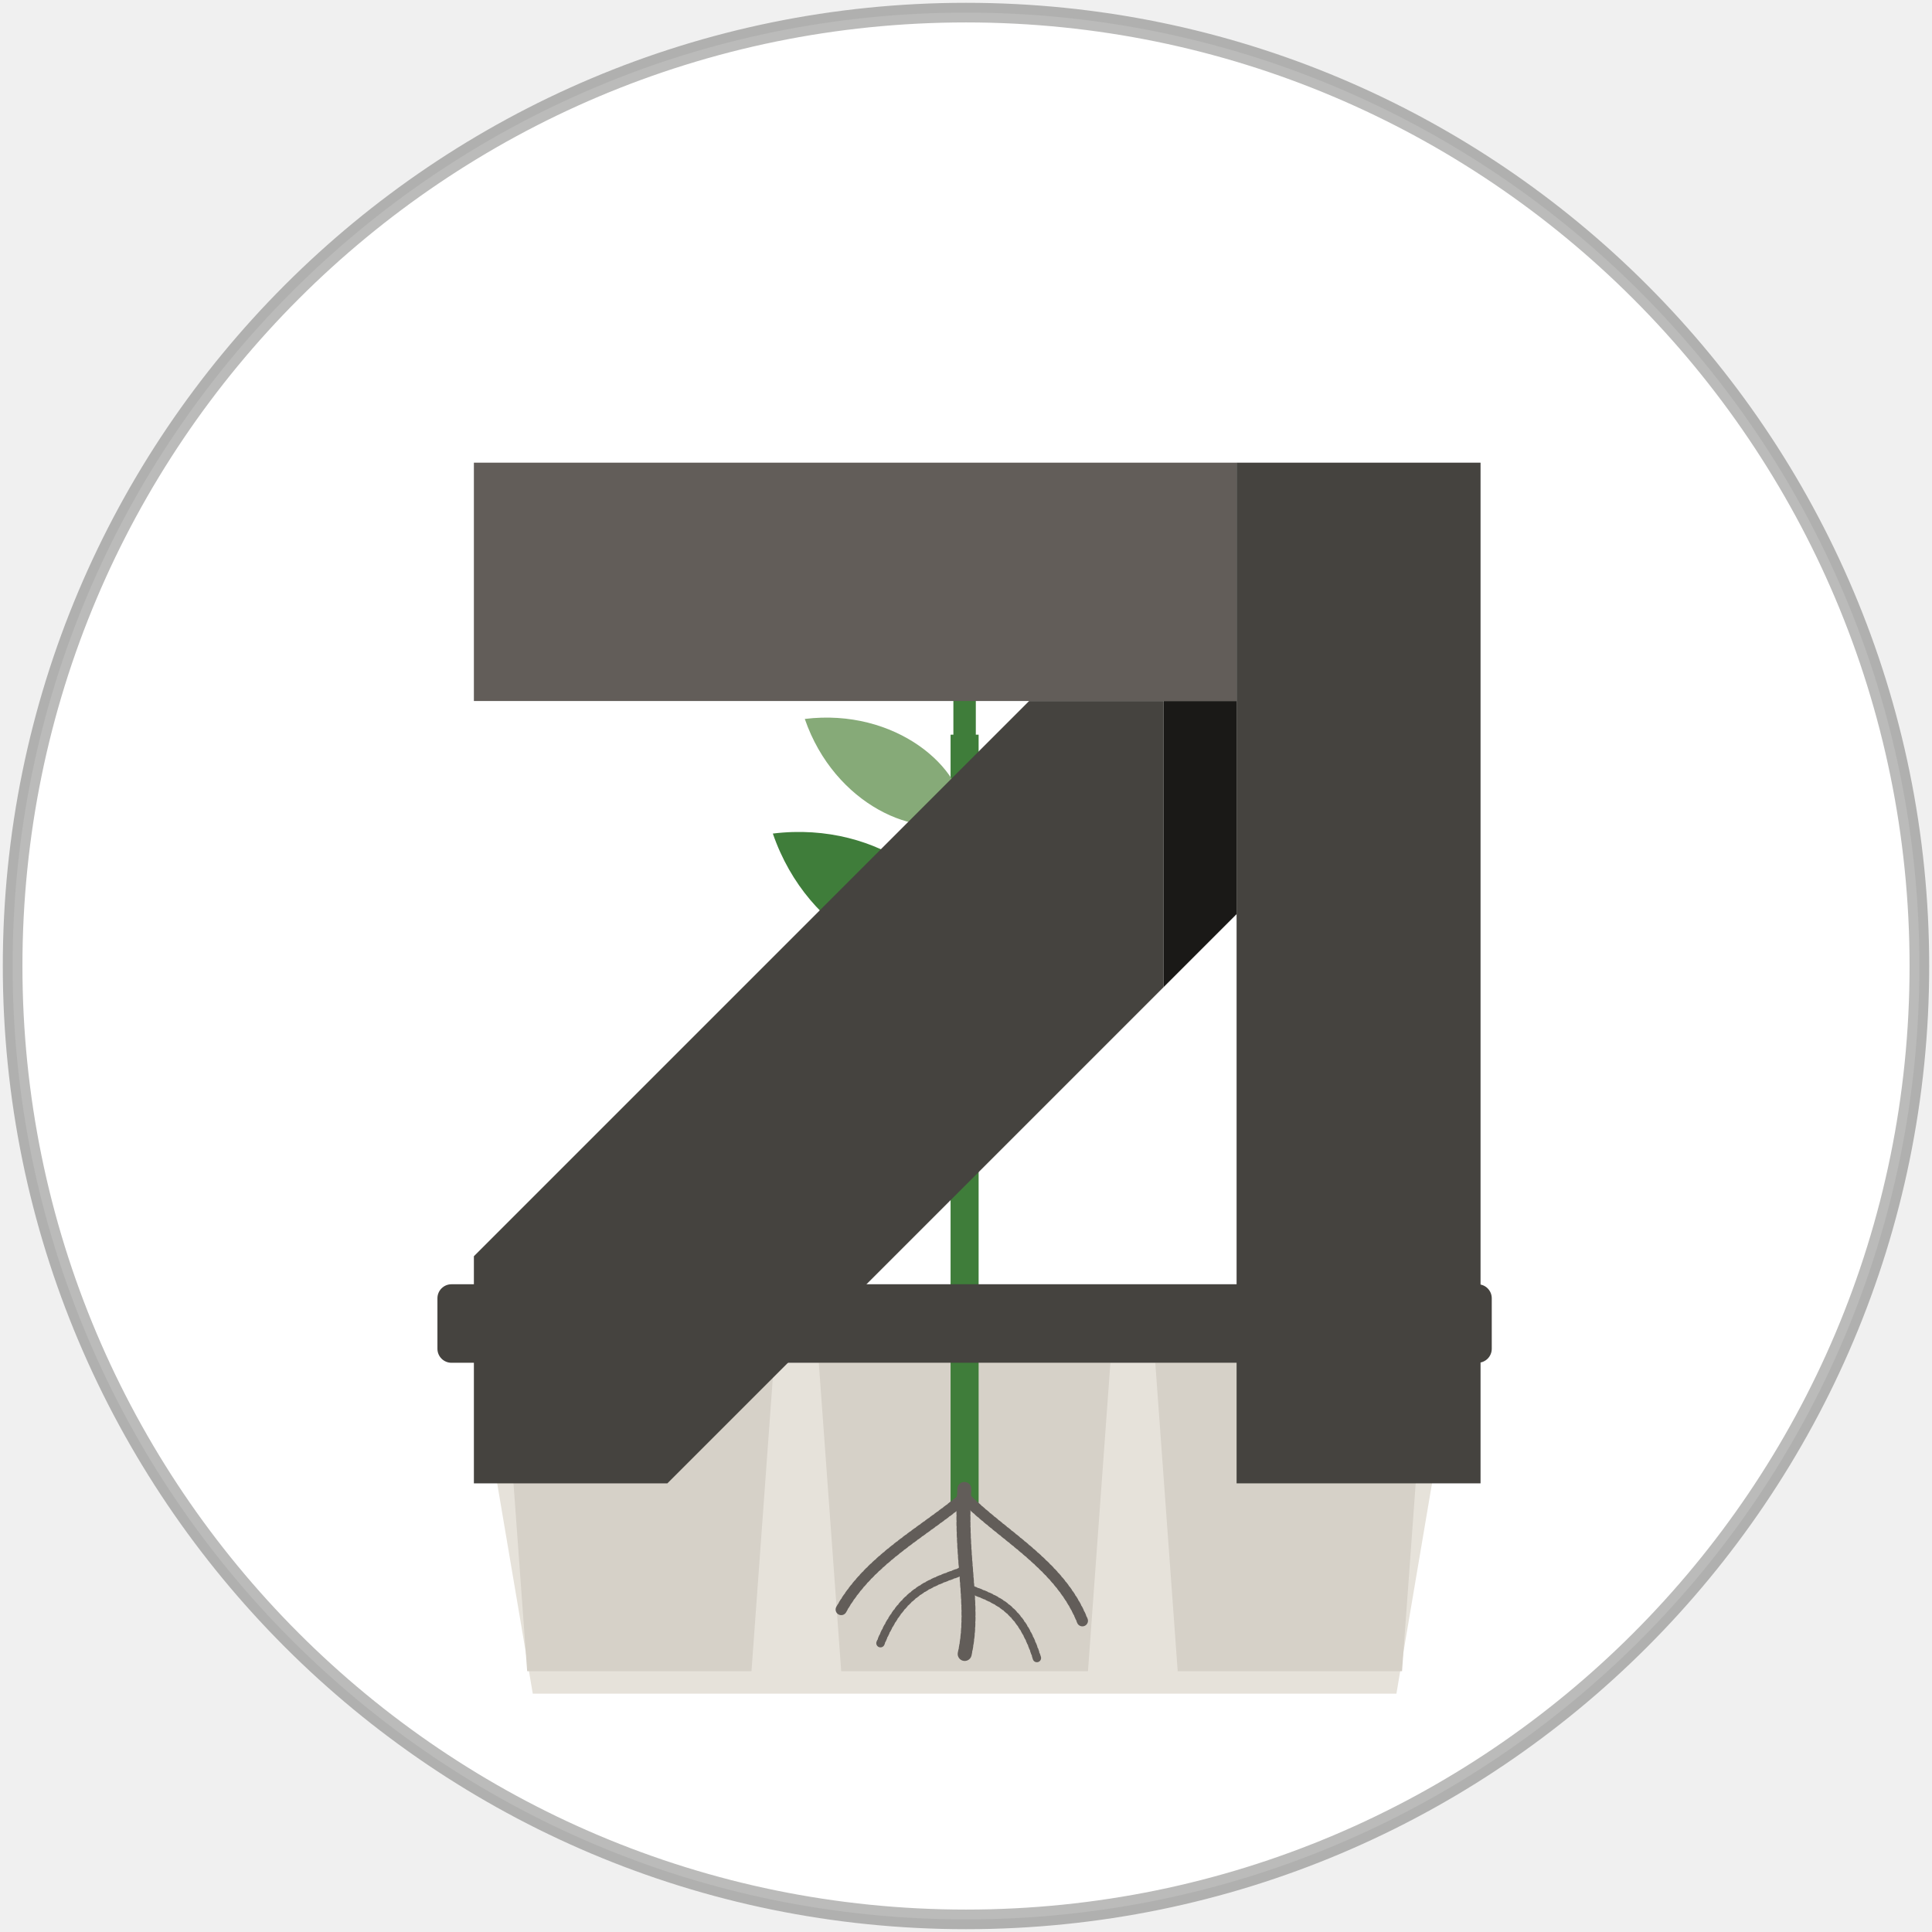
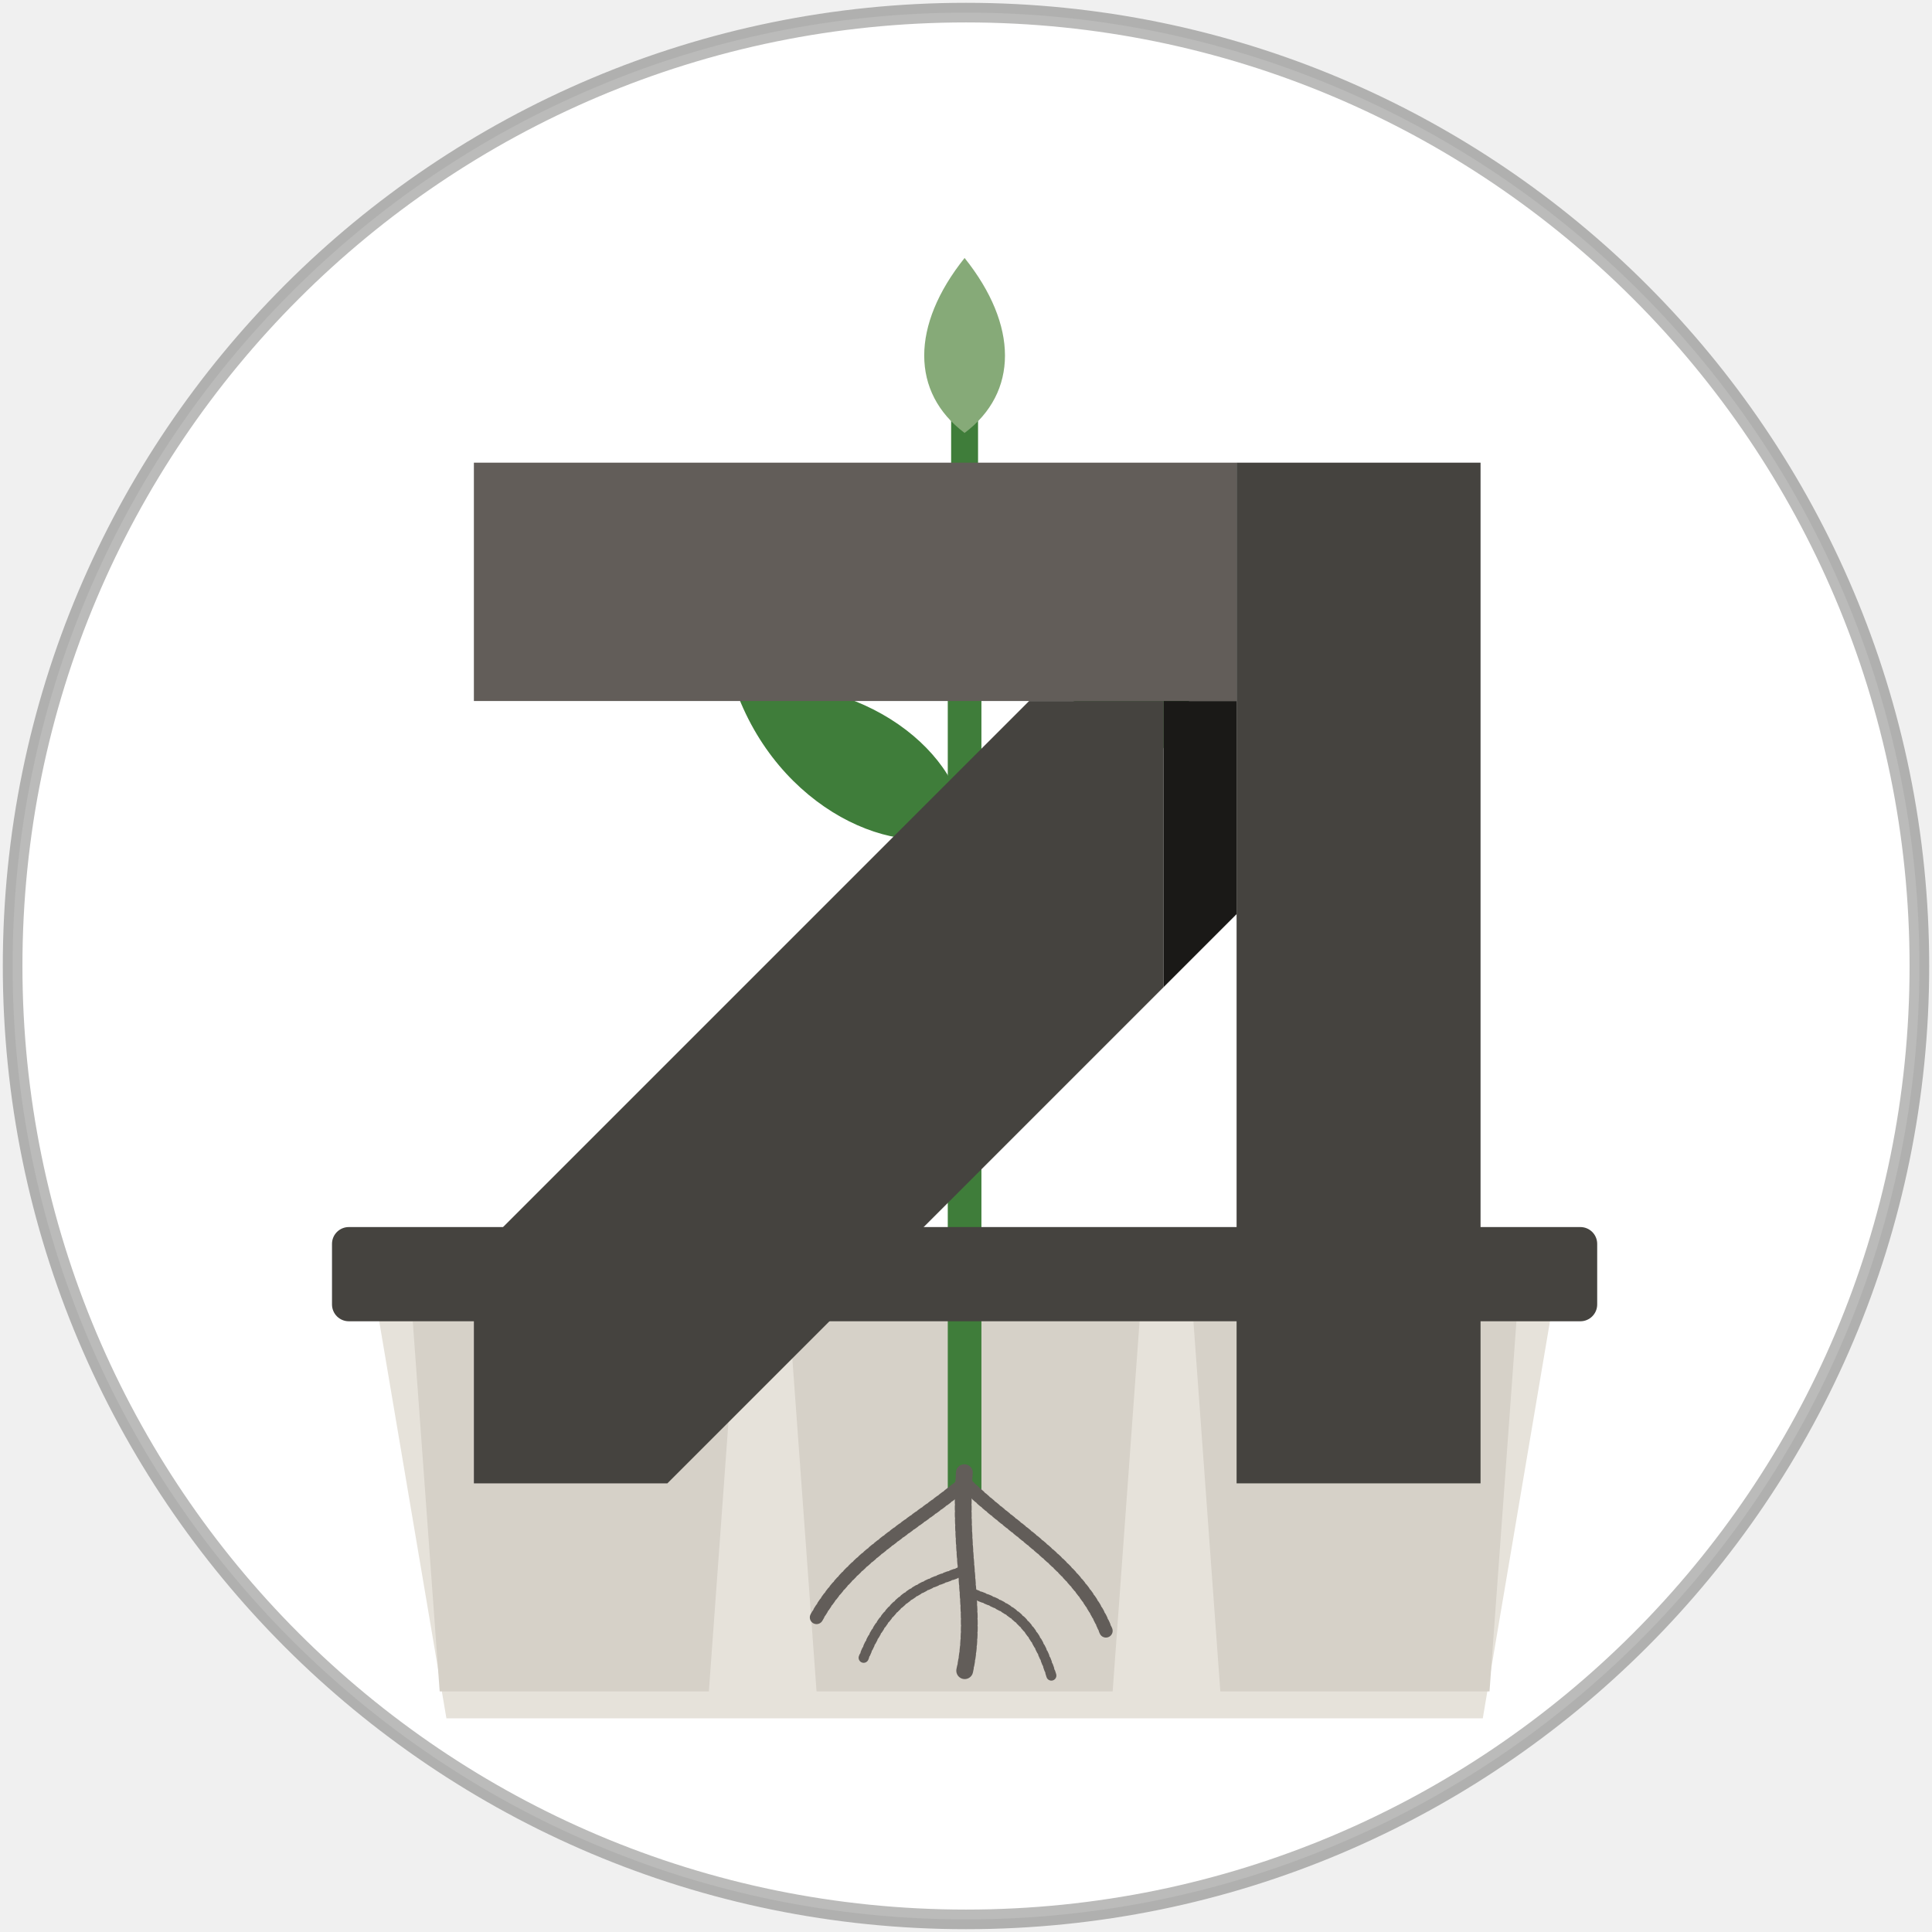
<svg xmlns="http://www.w3.org/2000/svg" viewBox="0 0 689 689" width="689" height="689" role="img" aria-label="Propagation">
  <style>
    .arrow { transform-box: view-box; transform-origin: 348.5px 347px; }
    .lar { transform-box: view-box; transform-origin: 0px 0px; }
    .lal { transform-box: view-box; transform-origin: 0px 0px; }
    .lbr { transform-box: view-box; transform-origin: 0px 0px; }
    .lbl { transform-box: view-box; transform-origin: 0px 0px; }
    .shoot { transform-box: view-box; transform-origin: 0px 0px; }
    .arrow { animation: propagation-in-0 6875ms cubic-bezier(.3,.7,.2,1) 1 both; }
    .scene { animation: propagation-in-1 6875ms cubic-bezier(.3,.7,.2,1) 1 both; }
    .cut { animation: propagation-round-0 6875ms cubic-bezier(.3,.7,.2,1) 1 both; }
    .roots { animation: propagation-round-1 6875ms cubic-bezier(.3,.7,.2,1) 1 both; }
    .r0 { animation: propagation-round-2 6875ms cubic-bezier(.3,.7,.2,1) 1 both; }
    .r1 { animation: propagation-round-3 6875ms cubic-bezier(.3,.7,.2,1) 1 both; }
    .r2 { animation: propagation-round-4 6875ms cubic-bezier(.3,.7,.2,1) 1 both; }
    .r3 { animation: propagation-round-5 6875ms cubic-bezier(.3,.7,.2,1) 1 both; }
    .r4 { animation: propagation-round-6 6875ms cubic-bezier(.3,.7,.2,1) 1 both; }
    .lar { animation: propagation-round-7 6875ms cubic-bezier(.3,.7,.2,1) 1 both; }
    .lal { animation: propagation-round-8 6875ms cubic-bezier(.3,.7,.2,1) 1 both; }
    .lbr { animation: propagation-round-9 6875ms cubic-bezier(.3,.7,.2,1) 1 both; }
    .lbl { animation: propagation-round-10 6875ms cubic-bezier(.3,.7,.2,1) 1 both; }
    .shoot { animation: propagation-round-11 6875ms cubic-bezier(.3,.7,.2,1) 1 both; }
    @keyframes propagation-in-0 {
      0% { transform: translate(0px, 0px) scale(1); opacity: 1; }
      8.1% { transform: translate(0px, 0px) scale(0); opacity: 0; }
      18% { transform: translate(0px, 0px) scale(0); opacity: 0; }
      82% { transform: translate(0px, 0px) scale(0); opacity: 0; }
      91.9% { transform: translate(0px, 0px) scale(0); opacity: 0; }
      100% { transform: translate(0px, 0px) scale(1); opacity: 1; }
    }
    @keyframes propagation-in-1 {
      0% { opacity: 0; }
      3.6% { opacity: 1; }
      18% { opacity: 1; }
      82% { opacity: 1; }
      96.4% { opacity: 1; }
      100% { opacity: 0; }
    }
    @keyframes propagation-round-0 {
      0% { transform: translate(0px, -120px); opacity: 0; }
      18% { transform: translate(0px, -120px); opacity: 0; }
      21.2% { transform: translate(0px, -120px); opacity: 1; }
      34.64% { transform: translate(0px, 0px); opacity: 1; }
      75.6% { transform: translate(0px, 0px); opacity: 1; }
      79.44% { transform: translate(0px, 0px); opacity: 0; }
      79.5% { transform: translate(0px, -120px); opacity: 0; }
      82% { transform: translate(0px, -120px); opacity: 0; }
      100% { transform: translate(0px, -120px); opacity: 0; }
    }
    @keyframes propagation-round-1 {
      0% { opacity: 1; }
      18% { opacity: 1; }
      75.6% { opacity: 1; }
      79.44% { opacity: 0; }
      82% { opacity: 1; }
      100% { opacity: 1; }
    }
    @keyframes propagation-round-2 {
      0% { stroke-dashoffset: 1; }
      18% { stroke-dashoffset: 1; }
      35.92% { stroke-dashoffset: 1; }
      47.44% { stroke-dashoffset: 0; }
      78.8% { stroke-dashoffset: 0; }
      78.86% { stroke-dashoffset: 1; }
      82% { stroke-dashoffset: 1; }
      100% { stroke-dashoffset: 1; }
    }
    @keyframes propagation-round-3 {
      0% { stroke-dashoffset: 1; }
      18% { stroke-dashoffset: 1; }
      38.48% { stroke-dashoffset: 1; }
      50% { stroke-dashoffset: 0; }
      78.8% { stroke-dashoffset: 0; }
      78.86% { stroke-dashoffset: 1; }
      82% { stroke-dashoffset: 1; }
      100% { stroke-dashoffset: 1; }
    }
    @keyframes propagation-round-4 {
      0% { stroke-dashoffset: 1; }
      18% { stroke-dashoffset: 1; }
      39.76% { stroke-dashoffset: 1; }
      51.28% { stroke-dashoffset: 0; }
      78.8% { stroke-dashoffset: 0; }
      78.86% { stroke-dashoffset: 1; }
      82% { stroke-dashoffset: 1; }
      100% { stroke-dashoffset: 1; }
    }
    @keyframes propagation-round-5 {
      0% { stroke-dashoffset: 1; }
      18% { stroke-dashoffset: 1; }
      44.88% { stroke-dashoffset: 1; }
      53.84% { stroke-dashoffset: 0; }
      78.8% { stroke-dashoffset: 0; }
      78.86% { stroke-dashoffset: 1; }
      82% { stroke-dashoffset: 1; }
      100% { stroke-dashoffset: 1; }
    }
    @keyframes propagation-round-6 {
      0% { stroke-dashoffset: 1; }
      18% { stroke-dashoffset: 1; }
      46.16% { stroke-dashoffset: 1; }
      55.12% { stroke-dashoffset: 0; }
      78.8% { stroke-dashoffset: 0; }
      78.86% { stroke-dashoffset: 1; }
      82% { stroke-dashoffset: 1; }
      100% { stroke-dashoffset: 1; }
    }
    @keyframes propagation-round-7 {
      0% { transform: rotate(52deg) scale(.45); }
      18% { transform: rotate(52deg) scale(.45); }
      46.16% { transform: rotate(52deg) scale(.45); }
      57.68% { transform: rotate(0deg) scale(1); }
      75.6% { transform: rotate(0deg) scale(1); }
      79.5% { transform: rotate(52deg) scale(.45); }
      82% { transform: rotate(52deg) scale(.45); }
      100% { transform: rotate(52deg) scale(.45); }
    }
    @keyframes propagation-round-8 {
      0% { transform: rotate(-52deg) scale(.45); }
      18% { transform: rotate(-52deg) scale(.45); }
      46.16% { transform: rotate(-52deg) scale(.45); }
      57.68% { transform: rotate(0deg) scale(1); }
      75.6% { transform: rotate(0deg) scale(1); }
      79.5% { transform: rotate(-52deg) scale(.45); }
      82% { transform: rotate(-52deg) scale(.45); }
      100% { transform: rotate(-52deg) scale(.45); }
    }
    @keyframes propagation-round-9 {
      0% { transform: scale(0); }
      18% { transform: scale(0); }
      53.84% { transform: scale(0); }
      65.36% { transform: scale(1); }
      75.6% { transform: scale(1); }
      79.5% { transform: scale(0); }
      82% { transform: scale(0); }
      100% { transform: scale(0); }
    }
    @keyframes propagation-round-10 {
      0% { transform: scale(0); }
      18% { transform: scale(0); }
      53.84% { transform: scale(0); }
      65.36% { transform: scale(1); }
      75.6% { transform: scale(1); }
      79.5% { transform: scale(0); }
      82% { transform: scale(0); }
      100% { transform: scale(0); }
    }
    @keyframes propagation-round-11 {
      0% { transform: scale(0); }
      18% { transform: scale(0); }
      57.68% { transform: scale(0); }
      69.2% { transform: scale(1); }
      75.6% { transform: scale(1); }
      79.5% { transform: scale(0); }
      82% { transform: scale(0); }
      100% { transform: scale(0); }
    }
    @media (prefers-reduced-motion: reduce) {
      .arrow, .scene, .scene * { animation: none !important; }
      .scene { opacity: 0; }
    }
  </style>
  <clipPath id="propagation-disc">
    <circle cx="344.5" cy="344.5" r="336" />
  </clipPath>
  <circle cx="344.5" cy="344.5" r="340" fill="#ffffff" stroke="#1c1b19" stroke-opacity=".3" stroke-width="7" />
  <g clip-path="url(#propagation-disc)">
    <g class="scene">
-       <g transform="translate(0 0)">
+       <g transform="translate(344 560) scale(1.2) translate(-344 -560)">
        <g class="tray">
          <path d="M168 474 H520 L498 604 H190 Z" fill="#e6e2da" />
          <path d="M180 486 H276 L268 596 H188 Z" fill="#d6d1c8" />
          <path d="M292 486 H396 L388 596 H300 Z" fill="#d6d1c8" />
          <path d="M412 486 H508 L500 596 H420 Z" fill="#d6d1c8" />
        </g>
        <g class="cut">
          <rect x="339" y="262" width="10" height="274" fill="#3f7d3a" />
          <g transform="translate(344 340)">
            <g class="lar">
              <path transform="rotate(-32) scale(0.72)" d="M0 0 C16 -26 70 -34 112 0 C70 34 16 26 0 0 Z" fill="#3f7d3a" />
            </g>
            <g class="lal">
              <path transform="rotate(-148) scale(0.72)" d="M0 0 C16 -26 70 -34 112 0 C70 34 16 26 0 0 Z" fill="#3f7d3a" />
            </g>
          </g>
          <g transform="translate(344 292)">
            <g class="lbr">
              <path transform="rotate(-32) scale(0.6)" d="M0 0 C16 -26 70 -34 112 0 C70 34 16 26 0 0 Z" fill="#86aa78" />
            </g>
            <g class="lbl">
              <path transform="rotate(-148) scale(0.6)" d="M0 0 C16 -26 70 -34 112 0 C70 34 16 26 0 0 Z" fill="#86aa78" />
            </g>
          </g>
          <g transform="translate(344 262)">
            <g class="shoot">
              <rect x="-4" y="-46" width="8" height="48" fill="#3f7d3a" />
              <path d="M0 -40 C-16 -52 -16 -72 0 -92 C16 -72 16 -52 0 -40 Z" fill="#86aa78" />
            </g>
          </g>
        </g>
        <g class="roots">
          <path class="r0" pathLength="1" d="M344 530 C342 556 348 572 344 590" fill="none" stroke="#625d59" stroke-width="5" stroke-linecap="round" stroke-dasharray="1" stroke-dashoffset="1" />
          <path class="r1" pathLength="1" d="M344 534 C330 546 310 556 300 574" fill="none" stroke="#625d59" stroke-width="4" stroke-linecap="round" stroke-dasharray="1" stroke-dashoffset="1" />
          <path class="r2" pathLength="1" d="M344 534 C358 548 378 558 386 578" fill="none" stroke="#625d59" stroke-width="4" stroke-linecap="round" stroke-dasharray="1" stroke-dashoffset="1" />
          <path class="r3" pathLength="1" d="M344 560 C334 564 322 566 314 586" fill="none" stroke="#625d59" stroke-width="3" stroke-linecap="round" stroke-dasharray="1" stroke-dashoffset="1" />
          <path class="r4" pathLength="1" d="M344 566 C354 570 364 572 370 592" fill="none" stroke="#625d59" stroke-width="3" stroke-linecap="round" stroke-dasharray="1" stroke-dashoffset="1" />
        </g>
        <rect x="156" y="458" width="376" height="28" rx="5" fill="#45433f" />
      </g>
    </g>
  </g>
  <g class="arrow">
    <g transform="translate(169 165)">
      <path fill="#625d59" d="M0 0 H272 V85 H0 Z" />
      <path fill="#45433f" d="M272 0 H359 V364 H272 Z" />
      <path fill="#1a1917" d="M246 85 H272 V161 L246 187 Z" />
      <path fill="#45433f" d="M198 85 H246 V187 L69 364 H0 V283 Z" />
    </g>
  </g>
</svg>
